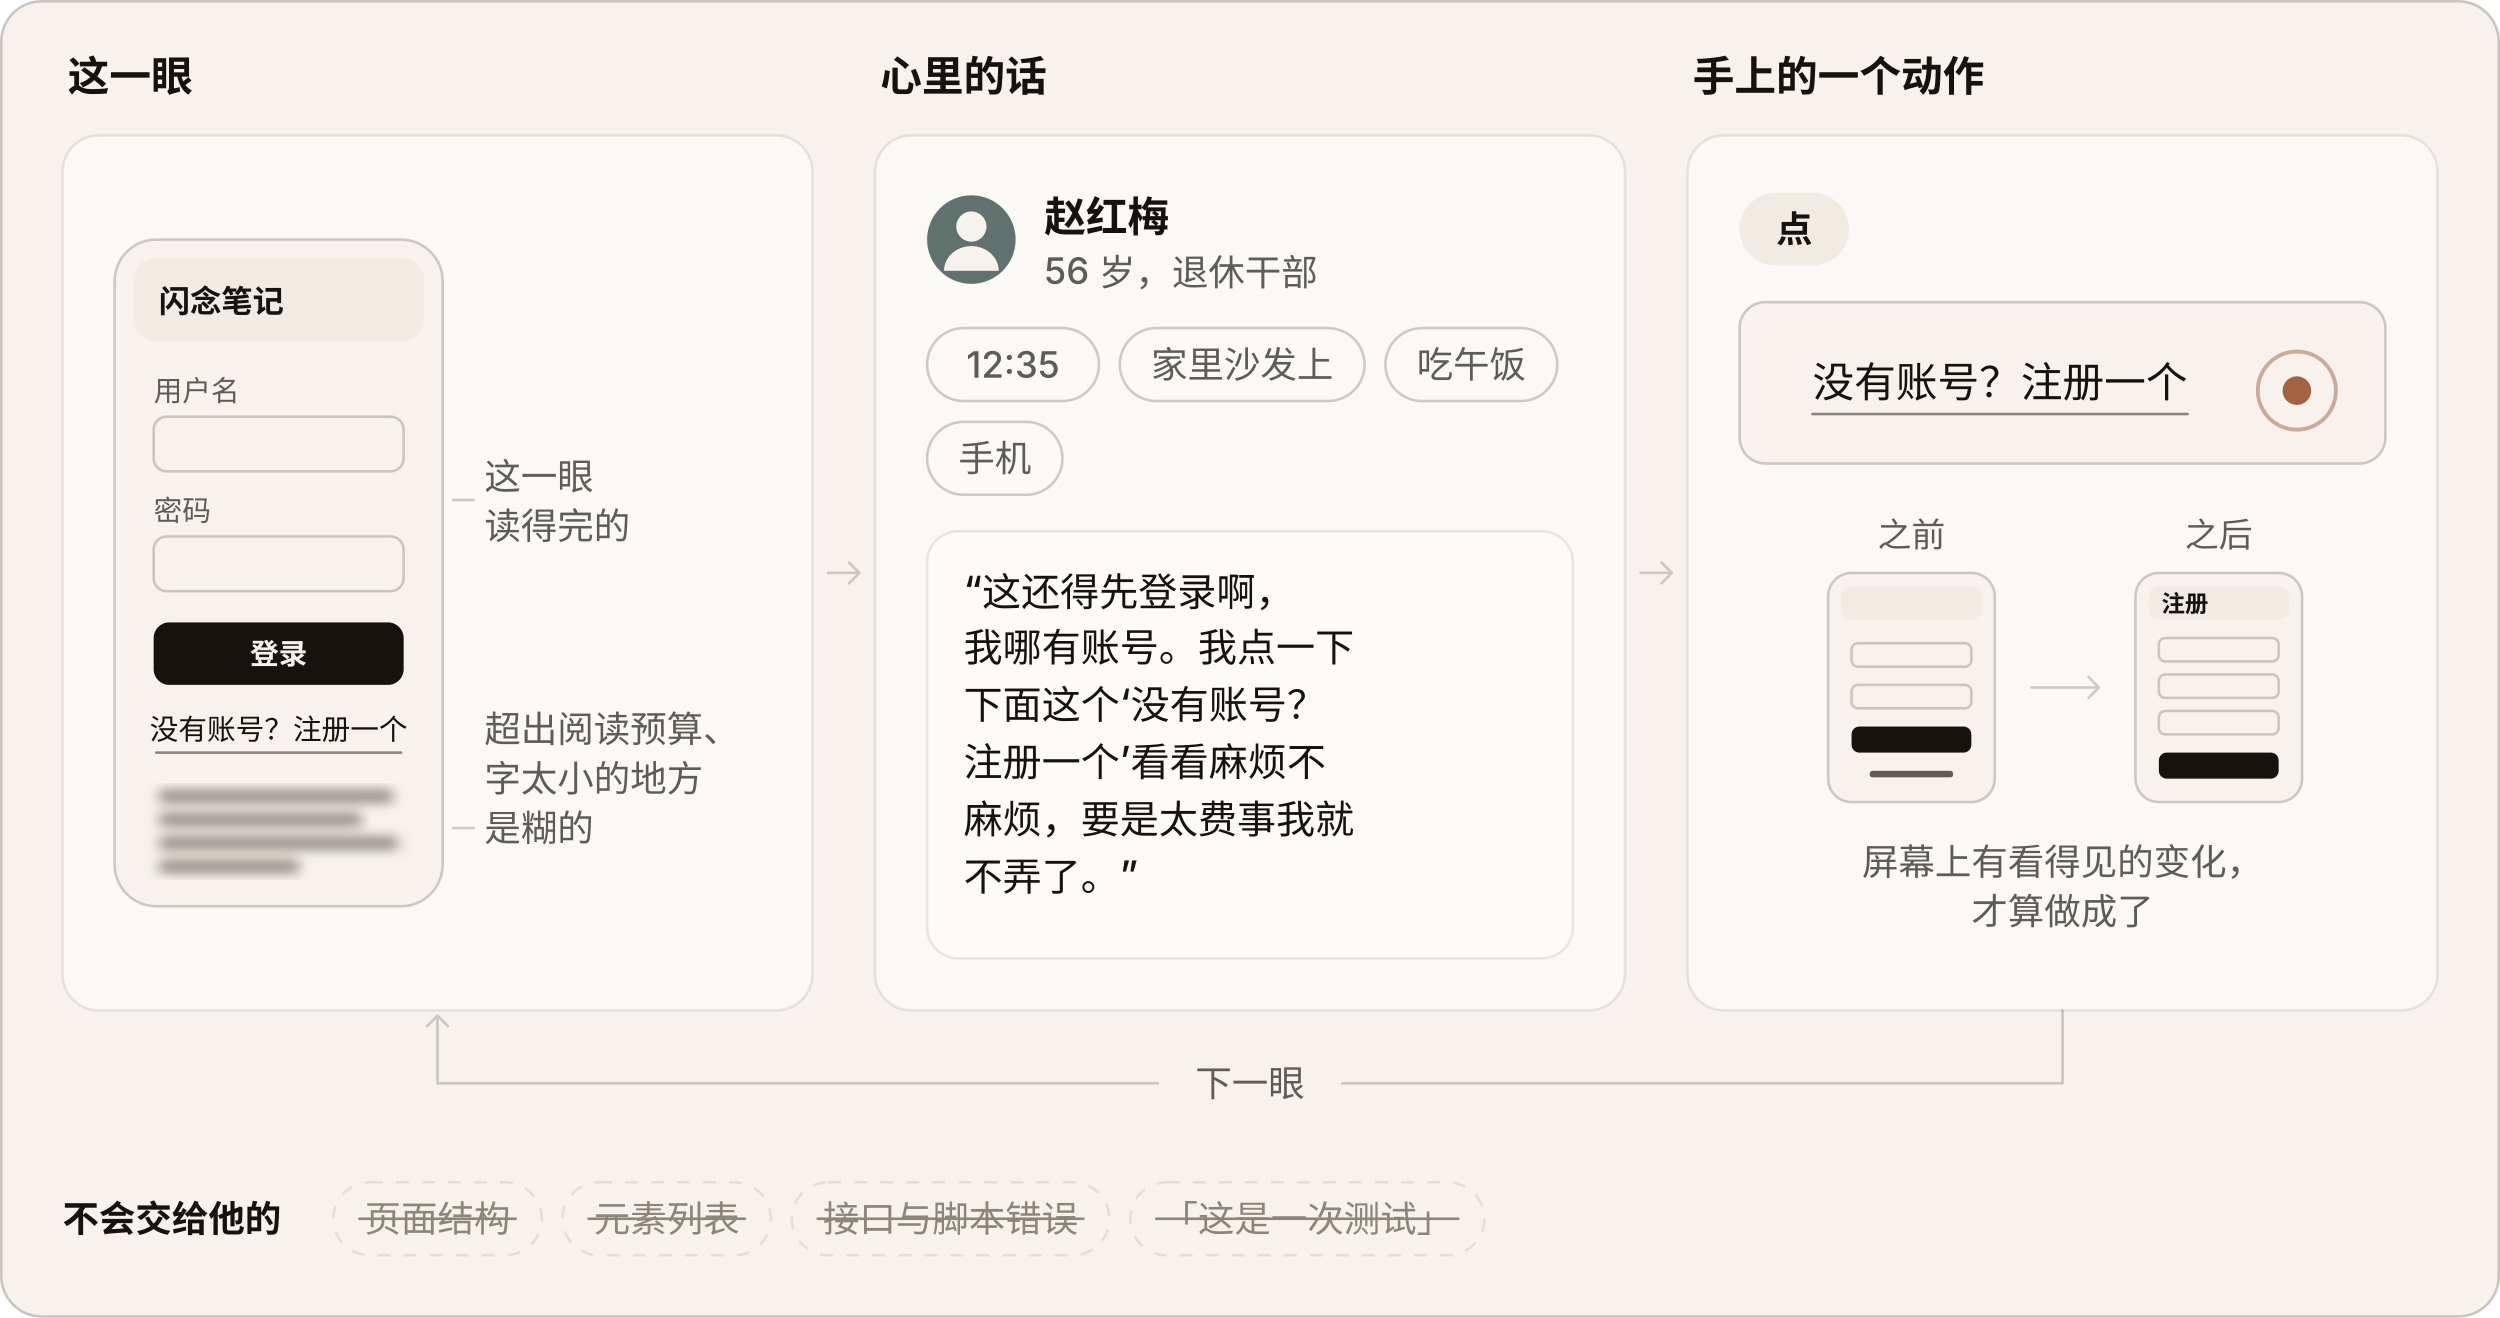
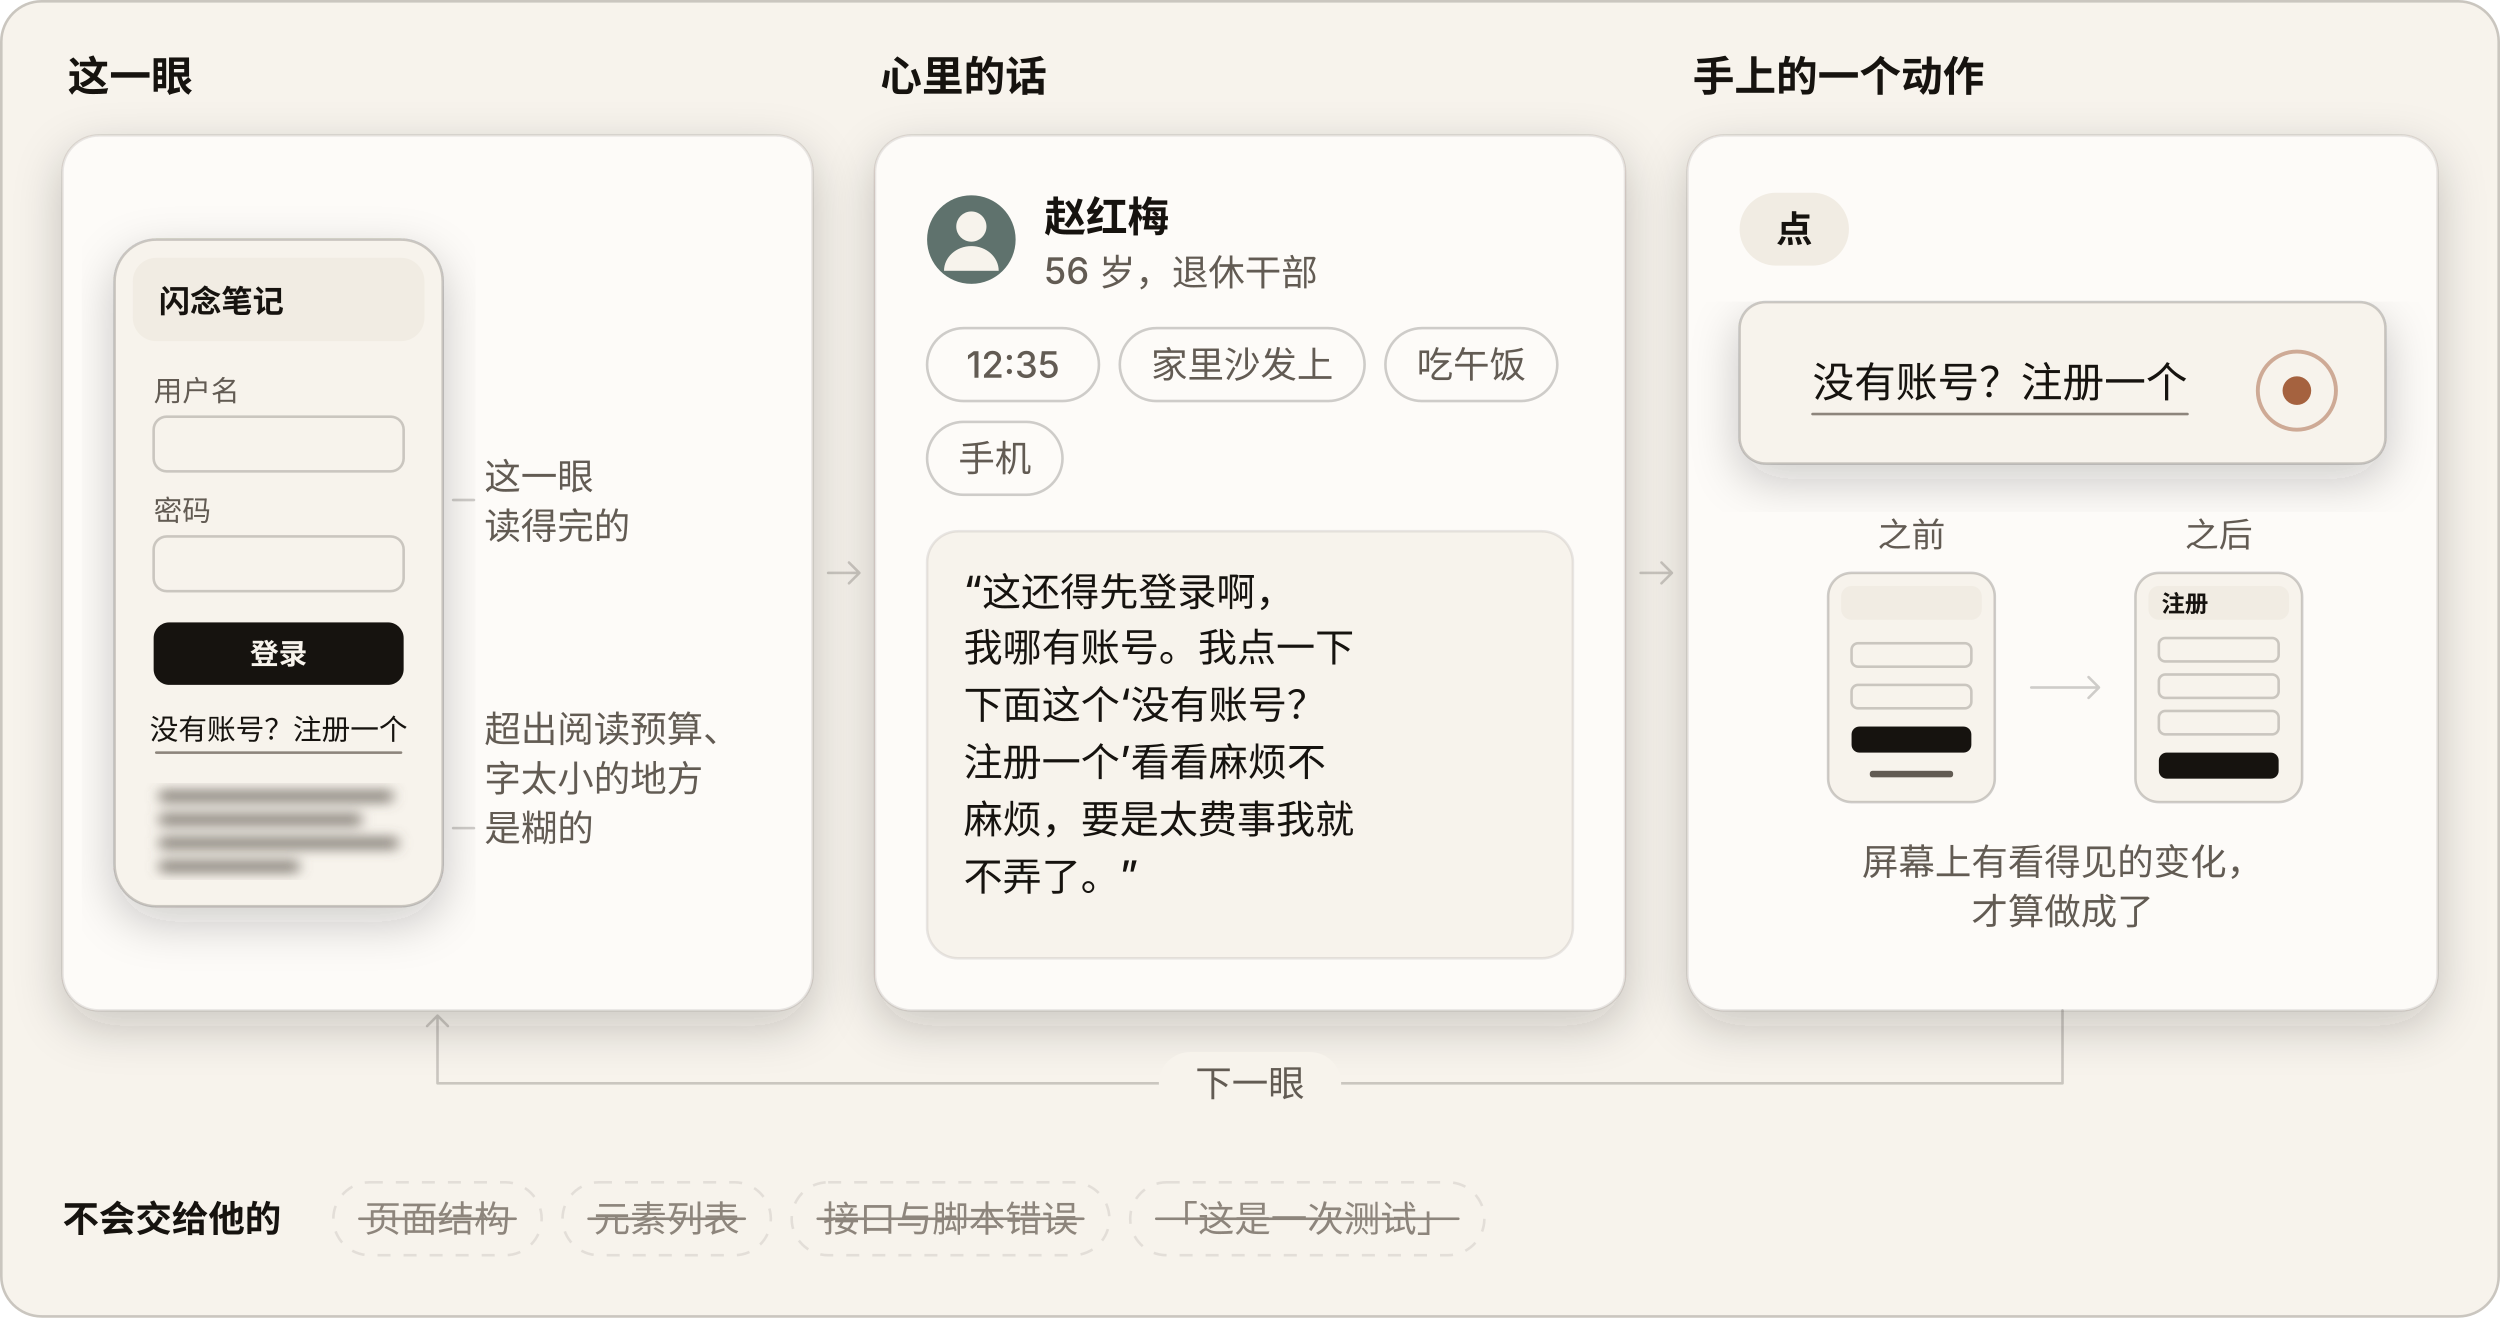
<svg xmlns="http://www.w3.org/2000/svg" class="fig fig-screen fig-n3" viewBox="0 0 960 506" width="960" height="506" role="img" aria-label="居民怎么用产品：他只看得到截图，超出阅读预算或看不清的地方是模糊的；他说出心里的话和手上的一个动作；屏幕上有看得见的变化才算做成。页面结构、元素列表、接口与脚本错误都不会交给他，他也不知道这是一次测试。" xml:lang="zh-CN">
-   <style>.fig text{font-family:Inter,ui-sans-serif,system-ui,-apple-system,"Segoe UI","PingFang SC","Hiragino Sans GB","Microsoft YaHei","Noto Sans CJK SC","Noto Sans SC",sans-serif}.fig .t{fill:#26221e;font-size:13px;font-weight:450}.fig .t-d{fill:#16130f}.fig .t-m{fill:#625b53}.fig .t-s{fill:#8d857c}.fig .t-inv{fill:#f7f3ec}.fig .t-link{fill:#4b6560}.fig .t-danger{fill:#9c4b4b}.fig .t-mono{font-family:ui-monospace,SFMono-Regular,Menlo,Consolas,"Liberation Mono","Noto Sans Mono CJK SC",monospace}.fig .t-sb{font-weight:600}.fig .t-b{font-weight:700}.fig .t-mid{text-anchor:middle}.fig .t-end{text-anchor:end}.fig .t-num{font-variant-numeric:tabular-nums}.fig .t-9{font-size:9px}.fig .t-11{font-size:11px}.fig .t-12{font-size:12px}.fig .t-13{font-size:13px}.fig .t-14{font-size:14px}.fig .t-15{font-size:15px}.fig .t-16{font-size:16px}.fig .t-19{font-size:19px}.fig .t-24{font-size:24px;letter-spacing:-0.01em}.fig .t-60{font-size:60px;letter-spacing:-0.03em}.fig .f-bg,.fig .f-card{fill:#f7f3ec}.fig .f-raised{fill:#fbf9f5}.fig .f-surface{fill:#fdfbf8}.fig .f-hover{fill:#f1ece3}.fig .f-fg{fill:#16130f}.fig .f-muted{fill:#625b53}.fig .f-subtle{fill:#8d857c}.fig .f-sage{fill:#5f726d}.fig .f-avatar{fill:#8d857c}.fig .f-accent{fill:#a5623f}.fig .f-accent-soft{fill:rgb(165 98 63 / 0.1)}.fig .f-danger{fill:#9c4b4b}.fig .no-fill{fill:none}.fig .s-line{stroke:rgb(44 38 32 / 0.1)}.fig .s-strong{stroke:rgb(44 38 32 / 0.22)}.fig .s-muted{stroke:#8d857c}.fig .s-fg{stroke:#16130f}.fig .s-sage{stroke:#5f726d}.fig .s-accent{stroke:#a5623f;stroke-width:1.5}.fig .s-danger{stroke:#9c4b4b}.fig .s-card{stroke:#f7f3ec;stroke-width:2}.fig .sw-2{stroke-width:2}.fig .dashed{stroke-dasharray:5 5}.fig .faint{opacity:0.45}.fig path,.fig line{stroke-linecap:round;stroke-linejoin:round}.fig .dot{fill:none;stroke-width:4.6;stroke-linecap:round}.fig .dot-off{stroke:rgb(44 38 32 / 0.22)}.fig .dot-on{stroke:#5f726d}.fig .now{opacity:0}.fig-n3 .now{animation:fig-now-3 7.8s cubic-bezier(0.2,0,0,1) infinite}.fig-n4 .now{animation:fig-now-4 10.4s cubic-bezier(0.2,0,0,1) infinite}.fig-n7 .now{animation:fig-now-7 18.2s cubic-bezier(0.2,0,0,1) infinite}.fig .now-2{animation-delay:2.6s}.fig .now-3{animation-delay:5.2s}.fig .now-4{animation-delay:7.8s}.fig .now-5{animation-delay:10.4s}.fig .now-6{animation-delay:13s}.fig .now-7{animation-delay:15.6s}@keyframes fig-now-3{0%{opacity:0}4%,29%{opacity:1}33.3%,100%{opacity:0}}@keyframes fig-now-4{0%{opacity:0}3%,22%{opacity:1}25%,100%{opacity:0}}@keyframes fig-now-7{0%{opacity:0}1.8%,12.5%{opacity:1}14.28%,100%{opacity:0}}.fig .ripple{opacity:0.5;transform-box:fill-box;transform-origin:center;animation:fig-ripple 2.6s cubic-bezier(0.2,0,0,1) infinite}@keyframes fig-ripple{0%{opacity:0.9;transform:scale(0.4)}70%,100%{opacity:0;transform:scale(1.5)}}.fig .breath{animation:fig-breath 5000ms cubic-bezier(0.45,0,0.55,1) infinite}@keyframes fig-breath{0%,100%{opacity:0.35}50%{opacity:1}}.fig .tw{animation:fig-twinkle 9s cubic-bezier(0.45,0,0.55,1) infinite}.fig .tw-2{animation-delay:-2.2s}.fig .tw-3{animation-delay:-4.6s}.fig .tw-4{animation-delay:-6.9s}@keyframes fig-twinkle{0%,38%,100%{opacity:1}46%,72%{opacity:0.12}80%{opacity:1}}.fig .px-a{fill:#5f726d}.fig .px-b{fill:#3e4f4b}.fig .px-lit{fill:#a5623f}.fig .px-dim{fill:#f7f3ec;opacity:.5}@media (prefers-reduced-motion:reduce){.fig *{animation:none!important}}</style>
+   <style>.fig text{font-family:Inter,ui-sans-serif,system-ui,-apple-system,"Segoe UI","PingFang SC","Hiragino Sans GB","Microsoft YaHei","Noto Sans CJK SC","Noto Sans SC",sans-serif}.fig .t{fill:#26221e;font-size:13px;font-weight:450}.fig .t-d{fill:#16130f}.fig .t-m{fill:#625b53}.fig .t-s{fill:#8d857c}.fig .t-inv{fill:#f7f3ec}.fig .t-link{fill:#4b6560}.fig .t-danger{fill:#9c4b4b}.fig .t-mono{font-family:ui-monospace,SFMono-Regular,Menlo,Consolas,"Liberation Mono","Noto Sans Mono CJK SC",monospace}.fig .t-sb{font-weight:600}.fig .t-b{font-weight:700}.fig .t-mid{text-anchor:middle}.fig .t-end{text-anchor:end}.fig .t-num{font-variant-numeric:tabular-nums}.fig .t-9{font-size:9px}.fig .t-11{font-size:11px}.fig .t-12{font-size:12px}.fig .t-13{font-size:13px}.fig .t-14{font-size:14px}.fig .t-15{font-size:15px}.fig .t-16{font-size:16px}.fig .t-19{font-size:19px}.fig .t-24{font-size:24px;letter-spacing:-0.01em}.fig .t-60{font-size:60px;letter-spacing:-0.03em}.fig .f-bg,.fig .f-card{fill:#f7f3ec}.fig .f-inset{fill:#f7f3ec}.fig .f-track{fill:rgb(44 38 32 / 0.1)}.fig .f-danger-wash{fill:#9c4b4b;fill-opacity:0.07}.fig .s-hl{stroke:#fffefc;stroke-opacity:0.09}.fig .fx-shadow{flood-color:rgb(38 34 30 / 0.4);flood-opacity:0.55}.fig .f-raised{fill:#fbf9f5}.fig .f-surface{fill:#fdfbf8}.fig .f-hover{fill:#f1ece3}.fig .f-fg{fill:#16130f}.fig .f-muted{fill:#625b53}.fig .f-subtle{fill:#8d857c}.fig .f-sage{fill:#5f726d}.fig .f-avatar{fill:#8d857c}.fig .f-accent{fill:#a5623f}.fig .f-accent-soft{fill:rgb(165 98 63 / 0.1)}.fig .f-danger{fill:#9c4b4b}.fig .no-fill{fill:none}.fig .s-line{stroke:rgb(44 38 32 / 0.1)}.fig .s-strong{stroke:rgb(44 38 32 / 0.22)}.fig .s-muted{stroke:#8d857c}.fig .s-fg{stroke:#16130f}.fig .s-sage{stroke:#5f726d}.fig .s-accent{stroke:#a5623f;stroke-width:1.5}.fig .s-danger{stroke:#9c4b4b}.fig .s-card{stroke:#f7f3ec;stroke-width:2}.fig .sw-2{stroke-width:2}.fig .dashed{stroke-dasharray:5 5}.fig .faint{opacity:0.45}.fig path,.fig line{stroke-linecap:round;stroke-linejoin:round}.fig .dot{fill:none;stroke-width:4.6;stroke-linecap:round}.fig .dot-off{stroke:rgb(44 38 32 / 0.22)}.fig .dot-on{stroke:#5f726d}.fig .now{opacity:0}.fig-n3 .now{animation:fig-now-3 7.8s cubic-bezier(0.2,0,0,1) infinite}.fig-n4 .now{animation:fig-now-4 10.4s cubic-bezier(0.2,0,0,1) infinite}.fig-n7 .now{animation:fig-now-7 18.2s cubic-bezier(0.2,0,0,1) infinite}.fig .now-2{animation-delay:2.6s}.fig .now-3{animation-delay:5.2s}.fig .now-4{animation-delay:7.8s}.fig .now-5{animation-delay:10.4s}.fig .now-6{animation-delay:13s}.fig .now-7{animation-delay:15.6s}@keyframes fig-now-3{0%{opacity:0}4%,29%{opacity:1}33.3%,100%{opacity:0}}@keyframes fig-now-4{0%{opacity:0}3%,22%{opacity:1}25%,100%{opacity:0}}@keyframes fig-now-7{0%{opacity:0}1.8%,12.5%{opacity:1}14.28%,100%{opacity:0}}.fig .ripple{opacity:0.5;transform-box:fill-box;transform-origin:center;animation:fig-ripple 2.6s cubic-bezier(0.2,0,0,1) infinite}@keyframes fig-ripple{0%{opacity:0.9;transform:scale(0.4)}70%,100%{opacity:0;transform:scale(1.5)}}.fig .breath{animation:fig-breath 5000ms cubic-bezier(0.45,0,0.55,1) infinite}@keyframes fig-breath{0%,100%{opacity:0.35}50%{opacity:1}}.fig .tw{animation:fig-twinkle 9s cubic-bezier(0.45,0,0.55,1) infinite}.fig .tw-2{animation-delay:-2.2s}.fig .tw-3{animation-delay:-4.6s}.fig .tw-4{animation-delay:-6.9s}@keyframes fig-twinkle{0%,38%,100%{opacity:1}46%,72%{opacity:0.12}80%{opacity:1}}.fig .px-a{fill:#5f726d}.fig .px-b{fill:#3e4f4b}.fig .px-lit{fill:#a5623f}.fig .px-dim{fill:#f7f3ec;opacity:.5}@media (prefers-reduced-motion:reduce){.fig *{animation:none!important}}</style>
  <defs>
    <clipPath id="fig-card">
      <rect width="960" height="506" rx="16" />
    </clipPath>
  </defs>
  <g clip-path="url(#fig-card)">
    <rect width="960" height="506" fill="#f7f3ec" />
    <defs>
+       <filter id="fx-screen" x="-10%" y="-10%" width="120%" height="140%">
+         <feDropShadow class="fx-shadow" dx="0" dy="6" stdDeviation="9" />
+       </filter>
+     </defs>
+     <defs>
      <filter id="fig-blur" x="-10%" y="-10%" width="120%" height="120%">
        <feGaussianBlur stdDeviation="2.4" />
      </filter>
    </defs>
    <text x="26" y="35" class="t t-d t-b t-16">这一眼</text>
-     <rect x="24" y="52" width="288" height="336" rx="14" class="f-raised s-line" />
+     <rect x="24" y="52" width="288" height="336" rx="14" class="f-surface s-line" filter="url(#fx-screen)" />
+     <path d="M38 52.75H298" class="s-hl no-fill" />
    <g class="now now-1" aria-hidden="true">
      <rect x="24" y="52" width="288" height="336" rx="14" class="no-fill s-accent" />
    </g>
    <path d="M318 220L330 220M326 216L330 220L326 224" class="s-strong no-fill" />
    <text x="338" y="35" class="t t-d t-b t-16">心里的话</text>
-     <rect x="336" y="52" width="288" height="336" rx="14" class="f-raised s-line" />
+     <rect x="336" y="52" width="288" height="336" rx="14" class="f-surface s-line" filter="url(#fx-screen)" />
+     <path d="M350 52.75H610" class="s-hl no-fill" />
    <g class="now now-2" aria-hidden="true">
      <rect x="336" y="52" width="288" height="336" rx="14" class="no-fill s-accent" />
    </g>
    <path d="M630 220L642 220M638 216L642 220L638 224" class="s-strong no-fill" />
    <text x="650" y="35" class="t t-d t-b t-16">手上的一个动作</text>
-     <rect x="648" y="52" width="288" height="336" rx="14" class="f-raised s-line" />
+     <rect x="648" y="52" width="288" height="336" rx="14" class="f-surface s-line" filter="url(#fx-screen)" />
+     <path d="M662 52.75H922" class="s-hl no-fill" />
    <g class="now now-3" aria-hidden="true">
      <rect x="648" y="52" width="288" height="336" rx="14" class="no-fill s-accent" />
    </g>
-     <rect x="44" y="92" width="126" height="256" rx="16" class="f-bg s-strong" />
+     <rect x="44" y="92" width="126" height="256" rx="16" class="f-bg s-strong" filter="url(#fx-screen)" />
    <rect x="51" y="99" width="112" height="32" rx="9" class="f-hover" />
    <text x="61" y="120" class="t t-d t-sb t-12">闪念笔记</text>
    <text x="59" y="154" class="t t-m t-11">用户名</text>
    <rect x="59" y="160" width="96" height="21" rx="5" class="no-fill s-strong" />
    <text x="59" y="200" class="t t-m t-11">密码</text>
    <rect x="59" y="206" width="96" height="21" rx="5" class="no-fill s-strong" />
    <rect x="59" y="239" width="96" height="24" rx="6" class="f-fg" />
    <text x="107" y="255" class="t t-inv t-sb t-11 t-mid">登录</text>
    <text x="107" y="284" class="t t-d t-11 t-mid">没有账号？注册一个</text>
    <path d="M60 289L154 289" class="s-muted" />
    <g filter="url(#fig-blur)">
      <rect x="61" y="304" width="90" height="3.5" rx="1.5" class="f-muted" />
      <rect x="61" y="313" width="78" height="3.5" rx="1.5" class="f-muted" />
      <rect x="61" y="322" width="92" height="3.5" rx="1.5" class="f-muted" />
      <rect x="61" y="331" width="54" height="3.5" rx="1.5" class="f-muted" />
    </g>
    <path d="M174 192L182 192" class="s-strong" />
    <text x="186" y="188" class="t t-m t-14">这一眼</text>
    <text x="186" y="207" class="t t-m t-14">读得完的</text>
    <path d="M174 318L182 318" class="s-strong" />
    <text x="186" y="285" class="t t-m t-14">超出阅读预算、</text>
    <text x="186" y="304" class="t t-m t-14">字太小的地方</text>
    <text x="186" y="323" class="t t-m t-14">是糊的</text>
    <circle cx="373" cy="92" r="17" class="f-sage" />
    <circle cx="373" cy="87" r="5.8" class="f-bg" />
    <path d="M362.5 104a10.5 9.5 0 0 1 21 0z" class="f-bg" />
    <text x="401" y="89" class="t t-d t-b t-16">赵红梅</text>
    <text x="401" y="109" class="t t-m t-14">56 岁，退休干部</text>
    <rect x="356" y="126" width="66" height="28" rx="14" class="no-fill s-strong" />
    <text x="389" y="145.04" class="t t-mid t-m t-14">12:35</text>
    <rect x="430" y="126" width="94" height="28" rx="14" class="no-fill s-strong" />
    <text x="477" y="145.04" class="t t-mid t-m t-14">家里沙发上</text>
    <rect x="532" y="126" width="66" height="28" rx="14" class="no-fill s-strong" />
    <text x="565" y="145.04" class="t t-mid t-m t-14">吃午饭</text>
    <rect x="356" y="162" width="52" height="28" rx="14" class="no-fill s-strong" />
    <text x="382" y="181.04" class="t t-mid t-m t-14">手机</text>
-     <rect x="356" y="204" width="248" height="164" rx="12" class="f-surface s-line" />
+     <rect x="356" y="204" width="248" height="164" rx="12" class="f-inset s-line" />
    <text x="370" y="232" class="t t-d t-15">“这还得先登录啊，</text>
    <text x="370" y="254" class="t t-d t-15">我哪有账号。我点一下</text>
    <text x="370" y="276" class="t t-d t-15">下面这个‘没有账号？</text>
    <text x="370" y="298" class="t t-d t-15">注册一个’看看麻烦不</text>
    <text x="370" y="320" class="t t-d t-15">麻烦，要是太费事我就</text>
    <text x="370" y="342" class="t t-d t-15">不弄了。”</text>
    <rect x="668" y="74" width="42" height="28" rx="14" class="f-hover" />
    <text x="689" y="93" class="t t-d t-sb t-14 t-mid">点</text>
-     <rect x="668" y="116" width="248" height="62" rx="10" class="f-bg s-strong" />
+     <rect x="668" y="116" width="248" height="62" rx="10" class="f-bg s-strong" filter="url(#fx-screen)" />
    <text x="768" y="152.5" class="t t-d t-16 t-mid">没有账号？注册一个</text>
    <path d="M696 159L840 159" class="s-muted" />
    <circle cx="882" cy="150" r="15" class="no-fill s-accent ripple" />
    <circle cx="882" cy="150" r="5.5" class="f-accent" />
    <text x="734" y="210" class="t t-m t-13 t-mid">之前</text>
    <rect x="702" y="220" width="64" height="88" rx="9" class="f-bg s-strong" />
    <rect x="707" y="225" width="54" height="13" rx="4" class="f-hover" />
    <rect x="711" y="247" width="46" height="9" rx="2.5" class="no-fill s-strong" />
    <rect x="711" y="263" width="46" height="9" rx="2.5" class="no-fill s-strong" />
    <rect x="711" y="279" width="46" height="10" rx="3" class="f-fg" />
    <rect x="718" y="296" width="32" height="2.5" rx="1" class="f-muted" />
    <path d="M780 264L806 264M802 260L806 264L802 268" class="s-strong no-fill" />
    <text x="852" y="210" class="t t-m t-13 t-mid">之后</text>
    <rect x="820" y="220" width="64" height="88" rx="9" class="f-bg s-strong" />
    <rect x="825" y="225" width="54" height="13" rx="4" class="f-hover" />
    <text x="830" y="235" class="t t-d t-sb t-9">注册</text>
    <rect x="829" y="245" width="46" height="9" rx="2.5" class="no-fill s-strong" />
    <rect x="829" y="259" width="46" height="9" rx="2.5" class="no-fill s-strong" />
    <rect x="829" y="273" width="46" height="9" rx="2.5" class="no-fill s-strong" />
    <rect x="829" y="289" width="46" height="10" rx="3" class="f-fg" />
    <text x="792" y="336" class="t t-m t-14 t-mid">屏幕上有看得见的变化，</text>
    <text x="792" y="355" class="t t-m t-14 t-mid">才算做成了</text>
    <path d="M792 388V416H168V390M164 394l4 -4l4 4" class="s-strong no-fill" />
    <rect x="445" y="404" width="70" height="24" rx="12" class="f-card" />
    <text x="480" y="421" class="t t-m t-14 t-mid">下一眼</text>
    <text x="24" y="473" class="t t-d t-sb t-14">不会交给他的</text>
    <rect x="128" y="454" width="80" height="28" rx="14" class="no-fill s-line dashed" />
    <text x="168" y="473.04" class="t t-mid t-s t-14">页面结构</text>
    <path d="M138 468L198 468" class="s-muted" />
    <rect x="216" y="454" width="80" height="28" rx="14" class="no-fill s-line dashed" />
    <text x="256" y="473.04" class="t t-mid t-s t-14">元素列表</text>
    <path d="M226 468L286 468" class="s-muted" />
    <rect x="304" y="454" width="122" height="28" rx="14" class="no-fill s-line dashed" />
    <text x="365" y="473.04" class="t t-mid t-s t-14">接口与脚本错误</text>
    <path d="M314 468L416 468" class="s-muted" />
    <rect x="434" y="454" width="136" height="28" rx="14" class="no-fill s-line dashed" />
    <text x="502" y="473.04" class="t t-mid t-s t-14">「这是一次测试」</text>
    <path d="M444 468L560 468" class="s-muted" />
  </g>
  <rect x="0.5" y="0.5" width="959" height="505" rx="15.5" fill="none" stroke="rgb(44 38 32 / 0.22)" />
</svg>
